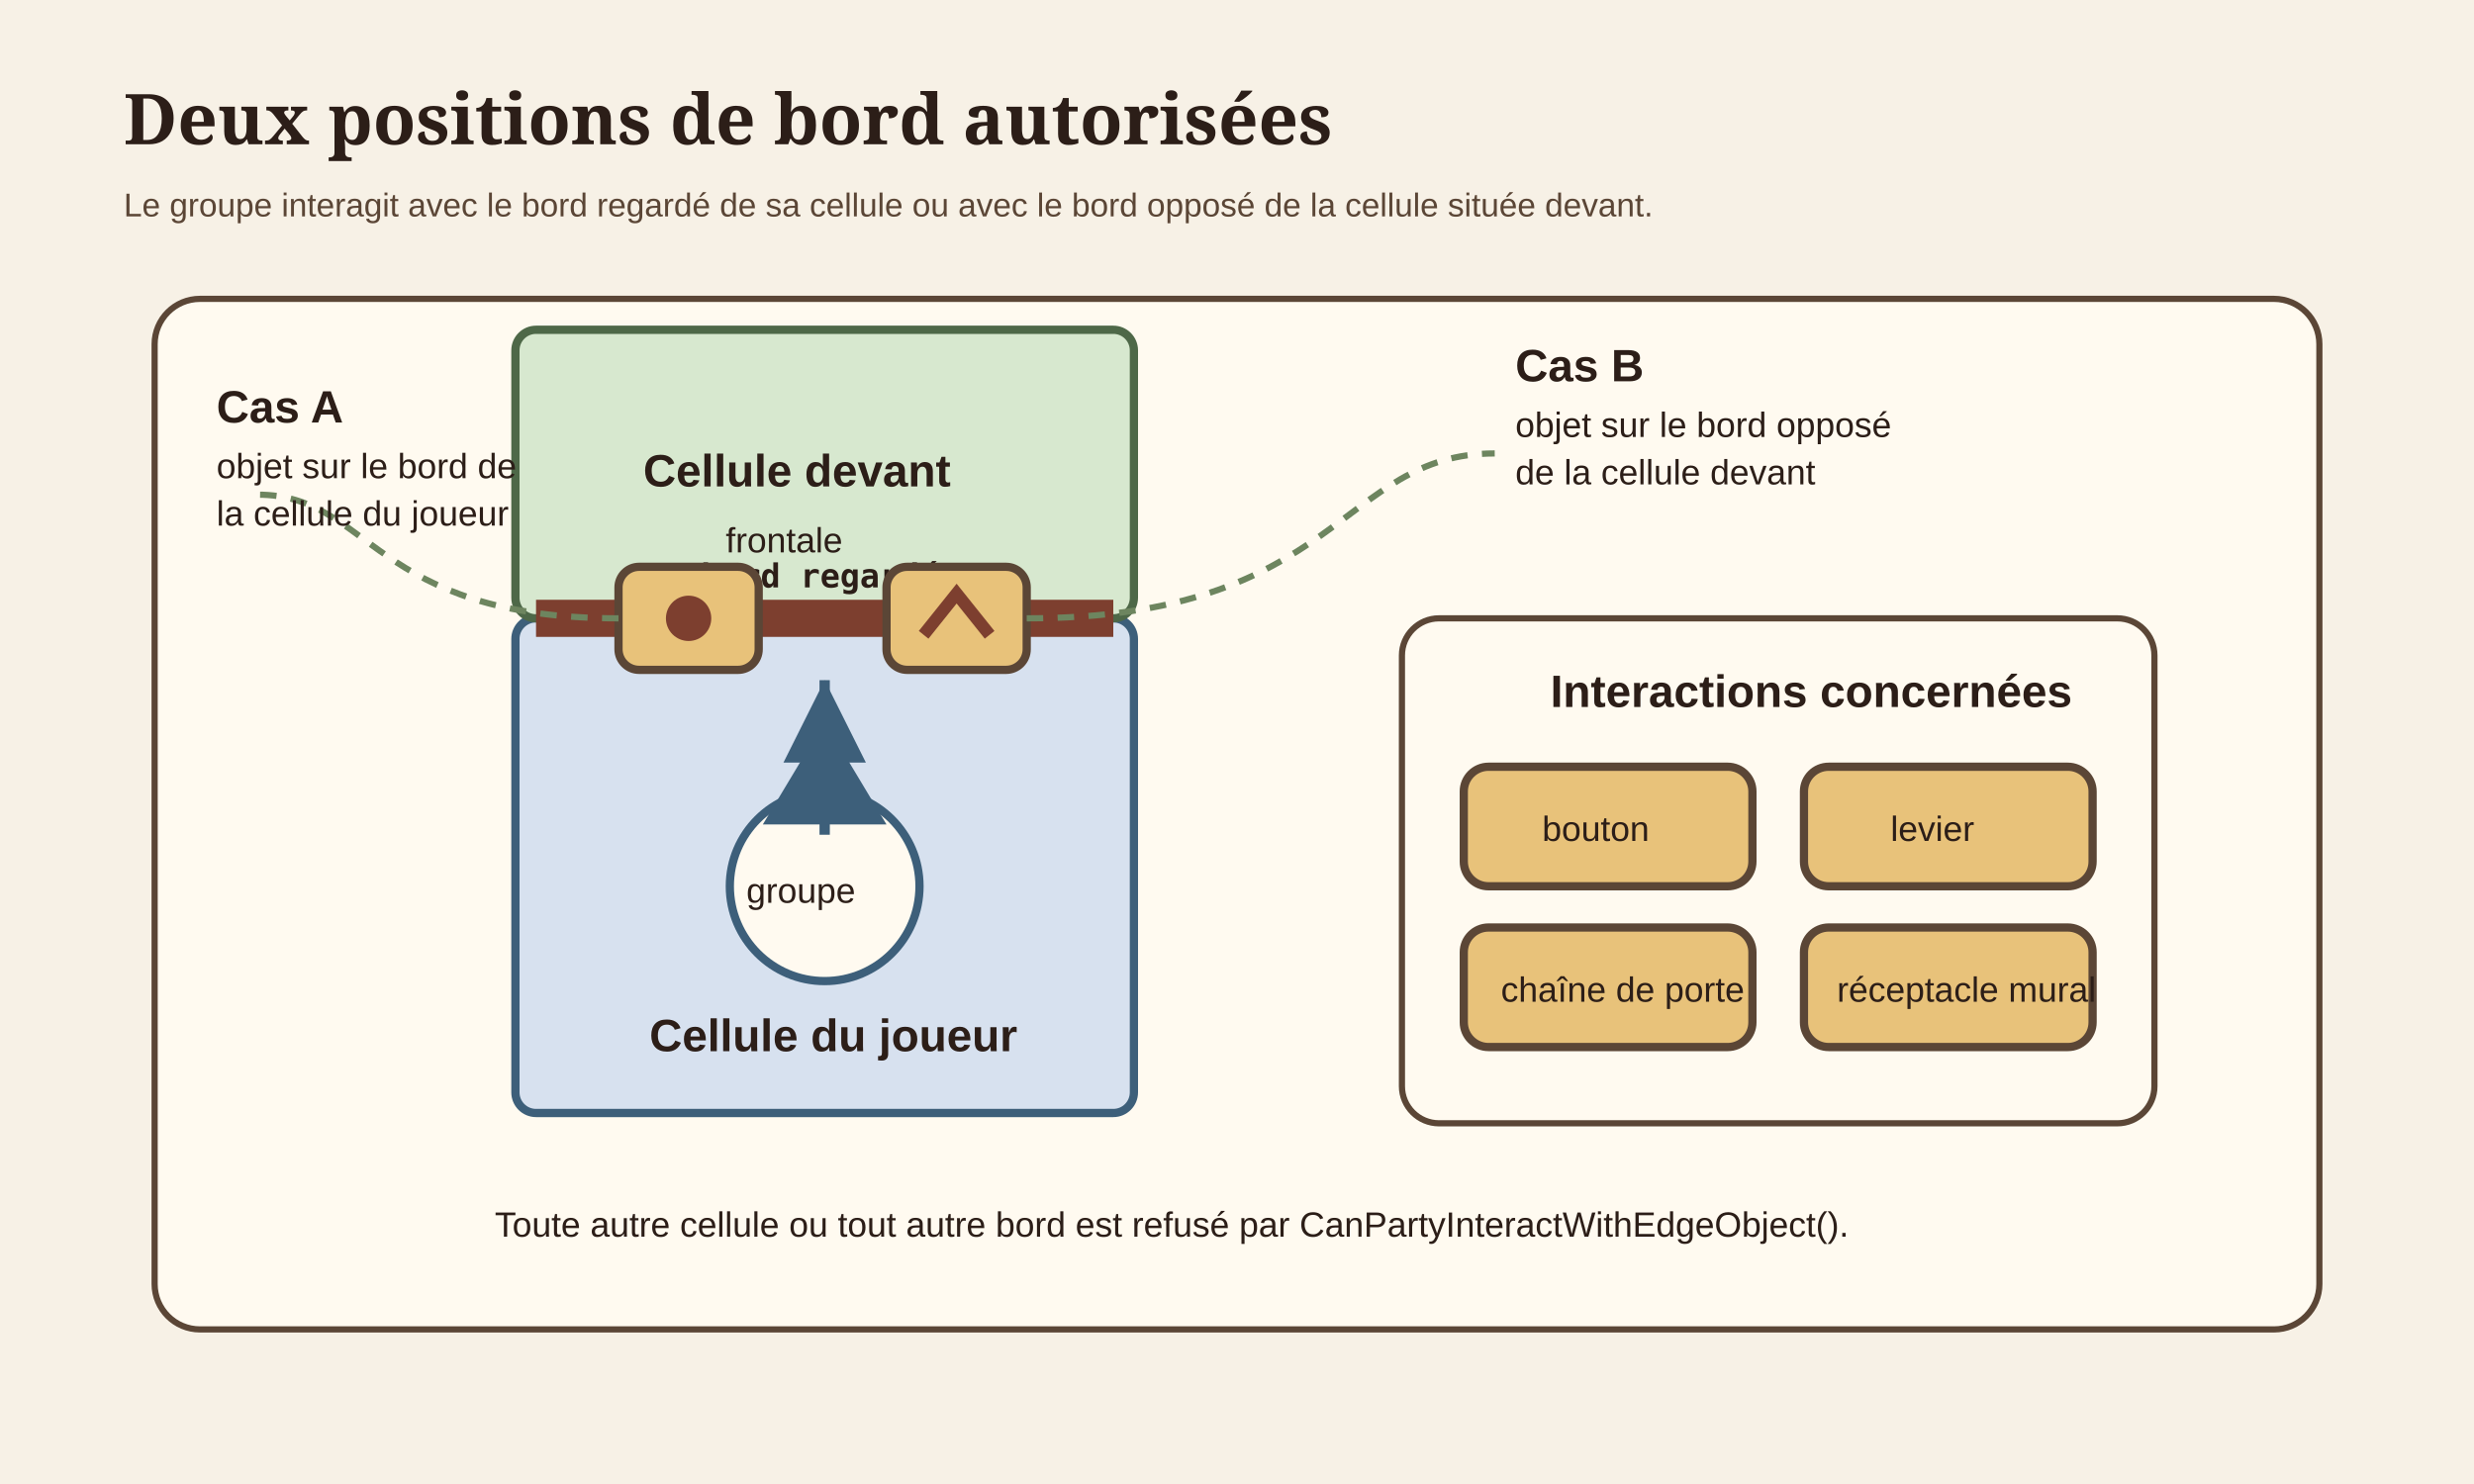
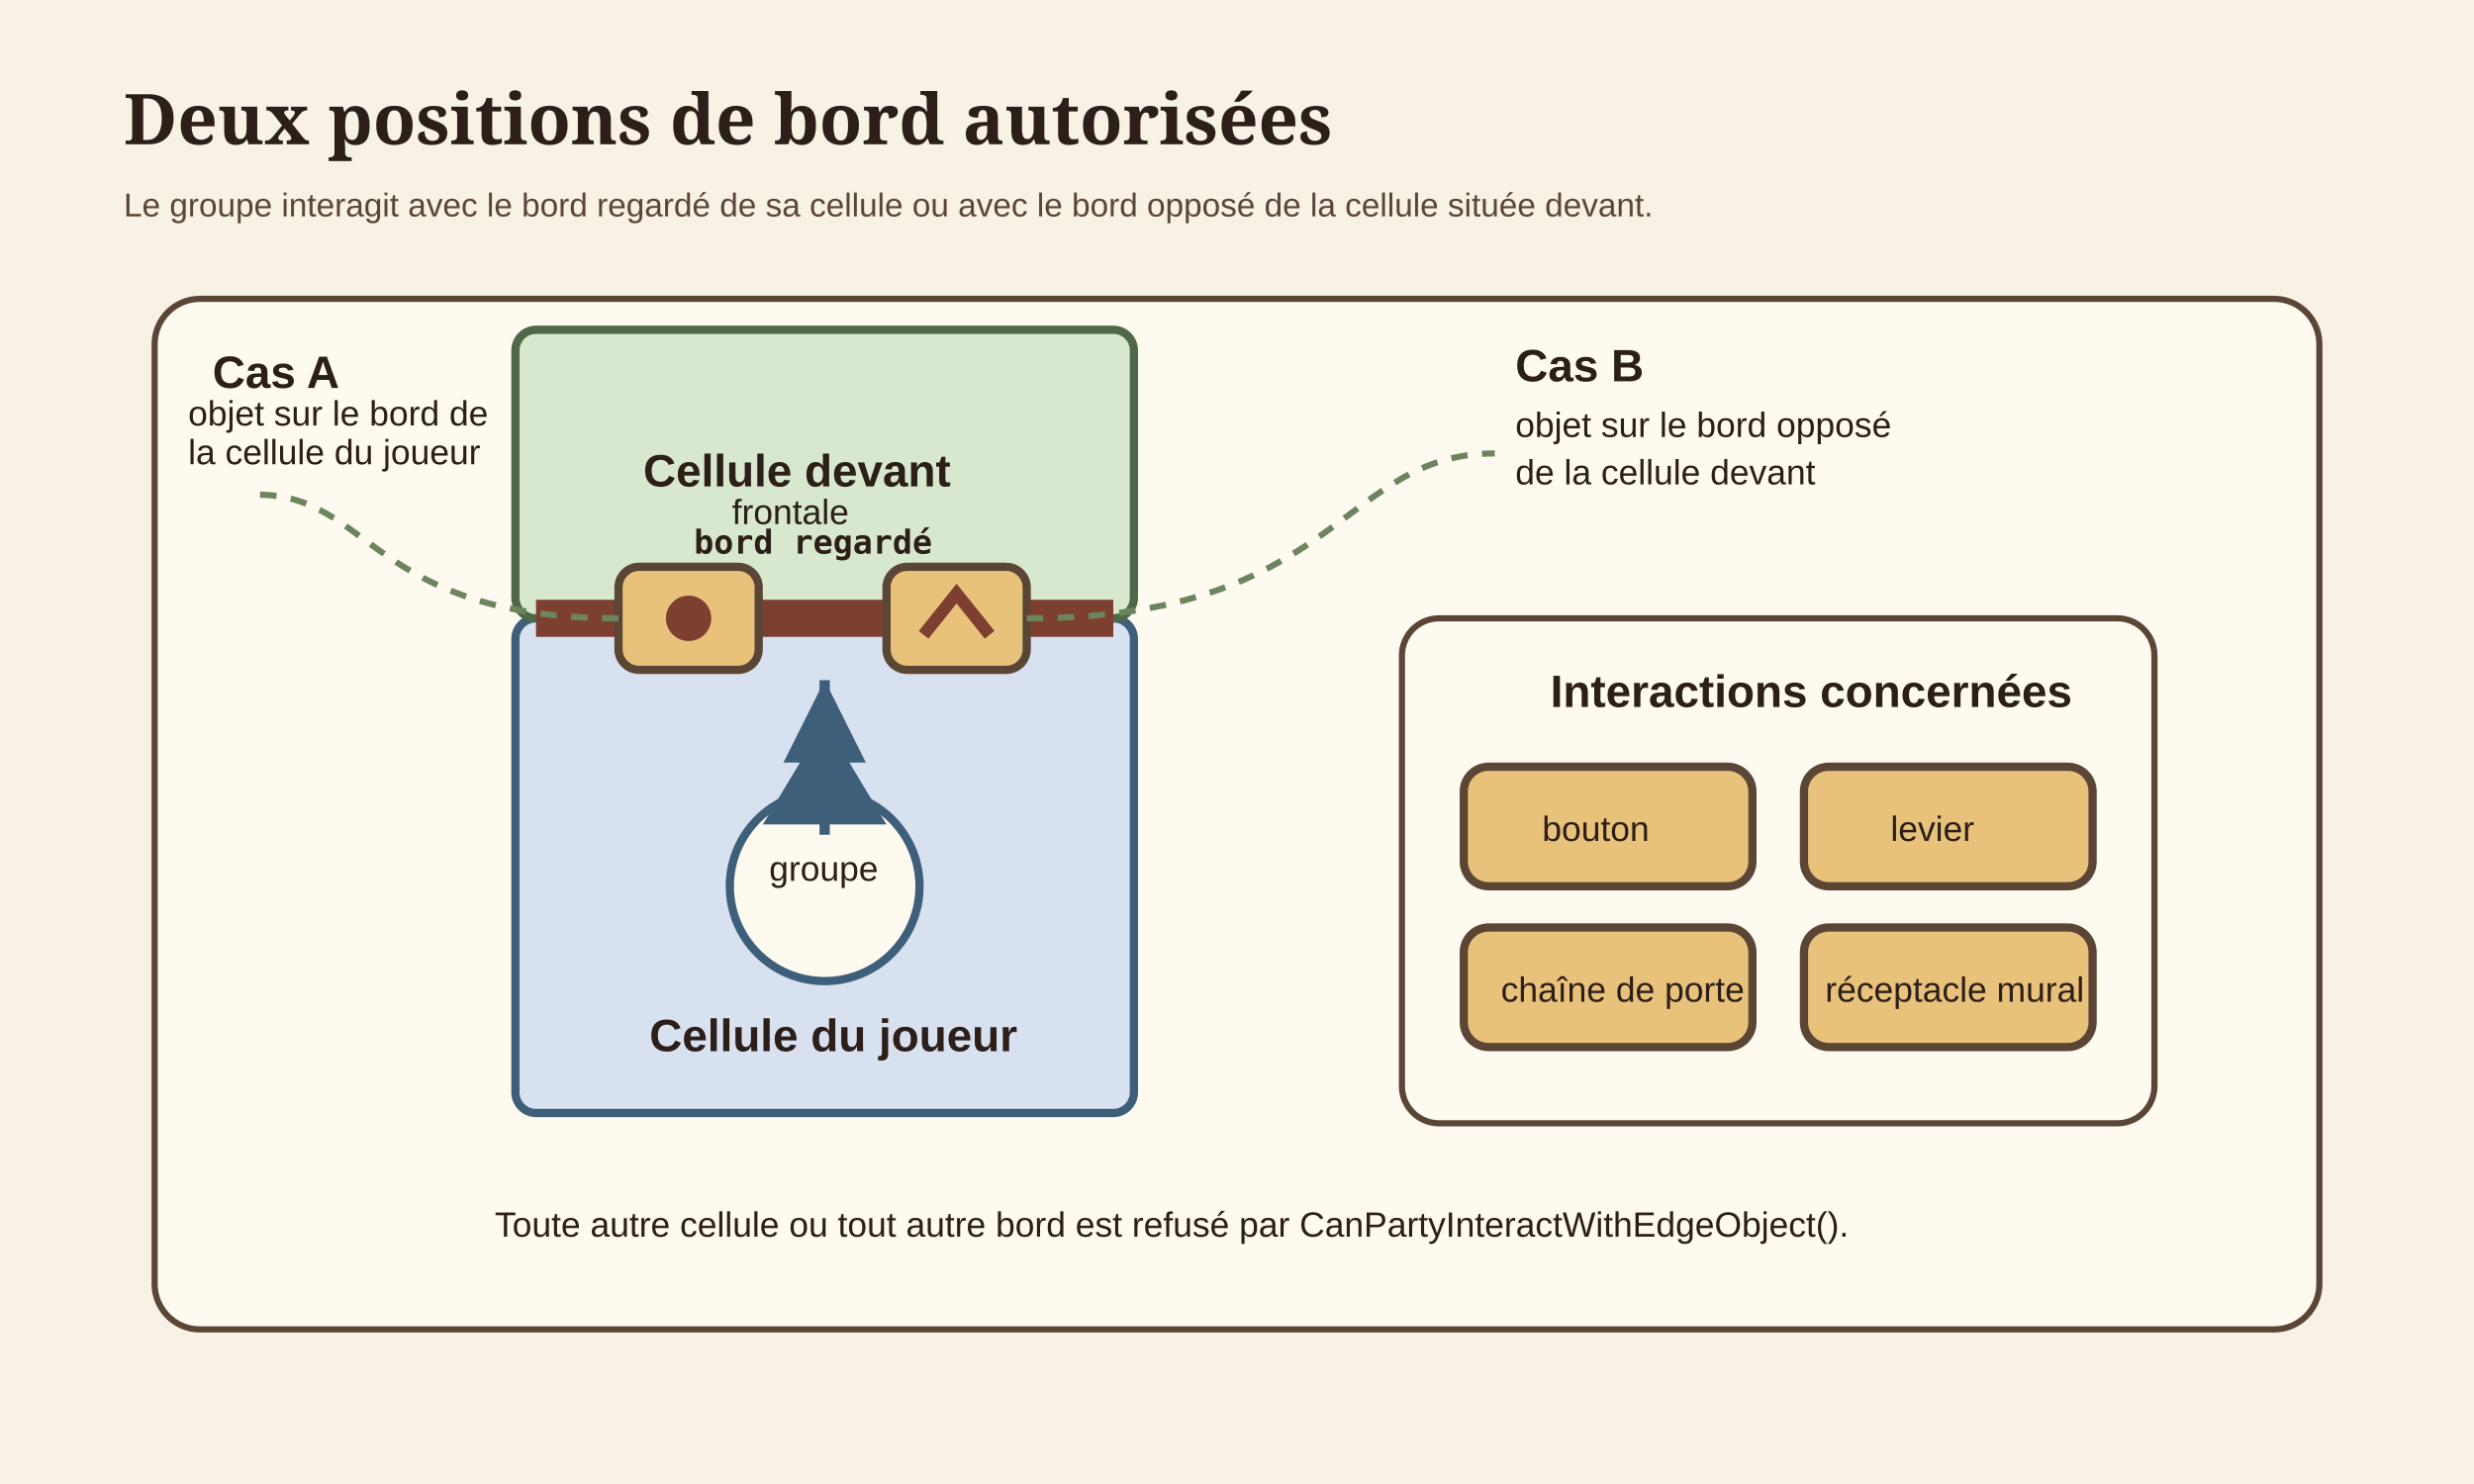
- <svg xmlns="http://www.w3.org/2000/svg" width="1200" height="720" viewBox="0 0 1200 720" role="img" aria-labelledby="title desc">
-   <defs>
-     <style>
+ <svg xmlns="http://www.w3.org/2000/svg" width="1200" height="720" viewBox="0 0 1200 720" role="img" aria-labelledby="title desc" version="1.1" id="svg20">
+   <defs id="defs1">
+     <style id="style1">
      .bg{fill:#f7f1e6}.title{font:700 34px Georgia,serif;fill:#2c1e18}.note{font:16px Arial,sans-serif;fill:#5b4636}.panel{fill:#fffaf0;stroke:#5b4636;stroke-width:3}.playerCell{fill:#d7e1ef;stroke:#3d5f7a;stroke-width:4}.frontCell{fill:#d7e8cf;stroke:#4e6848;stroke-width:4}.edge{stroke:#7d3f2f;stroke-width:18}.valid{fill:#e8c27a;stroke:#5b4636;stroke-width:4}.label{font:700 22px Arial,sans-serif;fill:#2c1e18}.small{font:17px Arial,sans-serif;fill:#2c1e18}.code{font:700 16px Consolas,monospace;fill:#2c1e18}.arrow{stroke:#3d5f7a;stroke-width:5;fill:none;marker-end:url(#arrow)}.callout{stroke:#6d855f;stroke-width:3;fill:none;stroke-dasharray:8 7}
    </style>
    <marker id="arrow" markerWidth="12" markerHeight="12" refX="10" refY="6" orient="auto">
-       <path d="M2,2 L10,6 L2,10 Z" fill="#3d5f7a" />
+       <path d="M2,2 L10,6 L2,10 Z" fill="#3d5f7a" id="path1" />
    </marker>
  </defs>
-   <rect class="bg" width="1200" height="720" />
-   <text class="title" x="60" y="70">Deux positions de bord autorisées</text>
-   <text class="note" x="60" y="105">Le groupe interagit avec le bord regardé de sa cellule ou avec le bord opposé de la cellule située devant.</text>
-   <rect class="panel" x="75" y="145" width="1050" height="500" rx="22" />
-   <g transform="translate(250,300)">
-     <rect class="playerCell" x="0" y="0" width="300" height="240" rx="10" />
-     <text class="label" x="65" y="210">Cellule du joueur</text>
-     <circle cx="150" cy="130" r="46" fill="#fffaf0" stroke="#3d5f7a" stroke-width="4" />
-     <path d="M150 50 L120 100 H180 Z" fill="#3d5f7a" />
-     <text class="small" x="112" y="138">groupe</text>
-     <path class="arrow" d="M150 105 V30" />
+   <rect class="bg" width="1200" height="720" id="rect1" />
+   <text class="title" x="60" y="70" id="text1">Deux positions de bord autorisées</text>
+   <text class="note" x="60" y="105" id="text2">Le groupe interagit avec le bord regardé de sa cellule ou avec le bord opposé de la cellule située devant.</text>
+   <rect class="panel" x="75" y="145" width="1050" height="500" rx="22" id="rect2" />
+   <g transform="translate(250,300)" id="g4">
+     <rect class="playerCell" x="0" y="0" width="300" height="240" rx="10" id="rect3" />
+     <text class="label" x="65" y="210" id="text3">Cellule du joueur</text>
+     <circle cx="150" cy="130" r="46" fill="#fffaf0" stroke="#3d5f7a" stroke-width="4" id="circle3" />
+     <path d="M150 50 L120 100 H180 Z" fill="#3d5f7a" id="path3" />
+     <text class="small" x="123.065" y="127.316" id="text4" style="font-style:normal;font-variant:normal;font-weight:normal;font-stretch:normal;font-size:17px;line-height:normal;font-family:Arial, sans-serif">groupe</text>
+     <path class="arrow" d="M150 105 V30" id="path4" />
  </g>
-   <g transform="translate(250,160)">
-     <rect class="frontCell" x="0" y="0" width="300" height="140" rx="10" />
-     <text class="label" x="62" y="76">Cellule devant</text>
-     <text class="small" x="102" y="108">frontale</text>
+   <g transform="translate(250,160)" id="g6">
+     <rect class="frontCell" x="0" y="0" width="300" height="140" rx="10" id="rect4" />
+     <text class="label" x="62" y="76" id="text5">Cellule devant</text>
+     <text class="small" x="105.052" y="94.264" id="text6" style="font-style:normal;font-variant:normal;font-weight:normal;font-stretch:normal;font-size:17px;line-height:normal;font-family:Arial, sans-serif">frontale</text>
  </g>
-   <line class="edge" x1="260" y1="300" x2="540" y2="300" />
-   <text class="code" x="340" y="285">bord regardé</text>
-   <g transform="translate(300,275)">
-     <rect class="valid" width="68" height="50" rx="10" />
-     <circle cx="34" cy="25" r="11" fill="#7d3f2f" />
+   <line class="edge" x1="260" y1="300" x2="540" y2="300" id="line6" />
+   <text class="code" x="336.566" y="268.593" id="text7" style="font-style:normal;font-variant:normal;font-weight:700;font-stretch:normal;font-size:16px;line-height:normal;font-family:Consolas, monospace">bord regardé</text>
+   <g transform="translate(300,275)" id="g7">
+     <rect class="valid" width="68" height="50" rx="10" id="rect7" />
+     <circle cx="34" cy="25" r="11" fill="#7d3f2f" id="circle7" />
  </g>
-   <g transform="translate(430,275)">
-     <rect class="valid" width="68" height="50" rx="10" />
-     <path d="M18 33 L34 13 L50 33" fill="none" stroke="#7d3f2f" stroke-width="6" />
+   <g transform="translate(430,275)" id="g8">
+     <rect class="valid" width="68" height="50" rx="10" id="rect8" />
+     <path d="M18 33 L34 13 L50 33" fill="none" stroke="#7d3f2f" stroke-width="6" id="path8" />
  </g>
-   <path class="callout" d="M300 300 C180 300,180 240,125 240" />
-   <text class="label" x="105" y="205">Cas A</text>
-   <text class="small" x="105" y="232">objet sur le bord de</text>
-   <text class="small" x="105" y="255">la cellule du joueur</text>
-   <path class="callout" d="M498 300 C650 300,650 220,725 220" />
-   <text class="label" x="735" y="185">Cas B</text>
-   <text class="small" x="735" y="212">objet sur le bord opposé</text>
-   <text class="small" x="735" y="235">de la cellule devant</text>
-   <g transform="translate(680,300)">
-     <rect class="panel" width="365" height="245" rx="18" />
-     <text class="label" x="72" y="43">Interactions concernées</text>
-     <rect class="valid" x="30" y="72" width="140" height="58" rx="12" />
-     <text class="small" x="68" y="108">bouton</text>
-     <rect class="valid" x="195" y="72" width="140" height="58" rx="12" />
-     <text class="small" x="237" y="108">levier</text>
-     <rect class="valid" x="30" y="150" width="140" height="58" rx="12" />
-     <text class="small" x="48" y="186">chaîne de porte</text>
-     <rect class="valid" x="195" y="150" width="140" height="58" rx="12" />
-     <text class="small" x="211" y="186">réceptacle mural</text>
+   <path class="callout" d="M300 300 C180 300,180 240,125 240" id="path9" />
+   <text class="label" x="103.092" y="188.211" id="text9" style="font-style:normal;font-variant:normal;font-weight:700;font-stretch:normal;font-size:22px;line-height:normal;font-family:Arial, sans-serif">Cas A</text>
+   <text class="small" x="91.264" y="206.436" id="text10" style="font-style:normal;font-variant:normal;font-weight:normal;font-stretch:normal;font-size:17px;line-height:normal;font-family:Arial, sans-serif">objet sur le bord de</text>
+   <text class="small" x="91.264" y="225.238" id="text11" style="font-style:normal;font-variant:normal;font-weight:normal;font-stretch:normal;font-size:17px;line-height:normal;font-family:Arial, sans-serif">la cellule du joueur</text>
+   <path class="callout" d="M498 300 C650 300,650 220,725 220" id="path11" />
+   <text class="label" x="735" y="185" id="text12">Cas B</text>
+   <text class="small" x="735" y="212" id="text13">objet sur le bord opposé</text>
+   <text class="small" x="735" y="235" id="text14">de la cellule devant</text>
+   <g transform="translate(680,300)" id="g19">
+     <rect class="panel" width="365" height="245" rx="18" id="rect14" />
+     <text class="label" x="72" y="43" id="text15">Interactions concernées</text>
+     <rect class="valid" x="30" y="72" width="140" height="58" rx="12" id="rect15" />
+     <text class="small" x="68" y="108" id="text16">bouton</text>
+     <rect class="valid" x="195" y="72" width="140" height="58" rx="12" id="rect16" />
+     <text class="small" x="237" y="108" id="text17">levier</text>
+     <rect class="valid" x="30" y="150" width="140" height="58" rx="12" id="rect17" />
+     <text class="small" x="48" y="186" id="text18">chaîne de porte</text>
+     <rect class="valid" x="195" y="150" width="140" height="58" rx="12" id="rect18" />
+     <text class="small" x="205.277" y="186" id="text19" style="font-style:normal;font-variant:normal;font-weight:normal;font-stretch:normal;font-size:17px;line-height:normal;font-family:Arial, sans-serif">réceptacle mural</text>
  </g>
-   <text class="small" x="240" y="600">Toute autre cellule ou tout autre bord est refusé par CanPartyInteractWithEdgeObject().</text>
+   <text class="small" x="240" y="600" id="text20">Toute autre cellule ou tout autre bord est refusé par CanPartyInteractWithEdgeObject().</text>
</svg>
